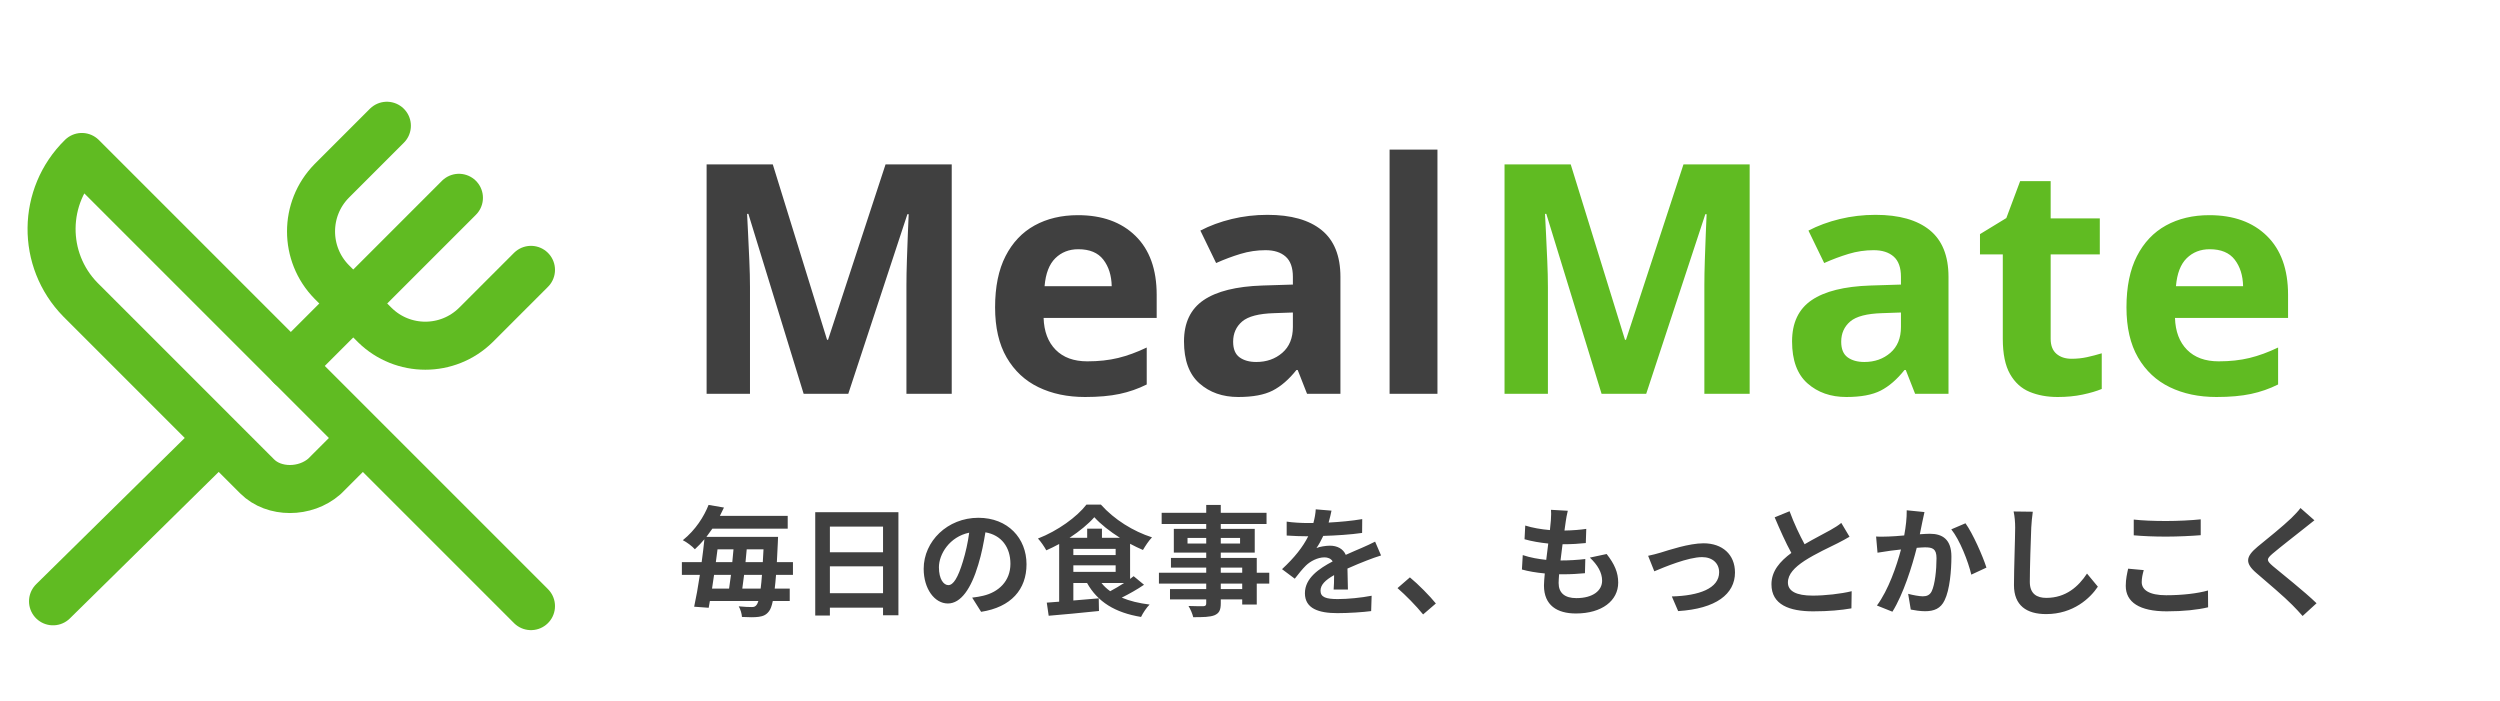
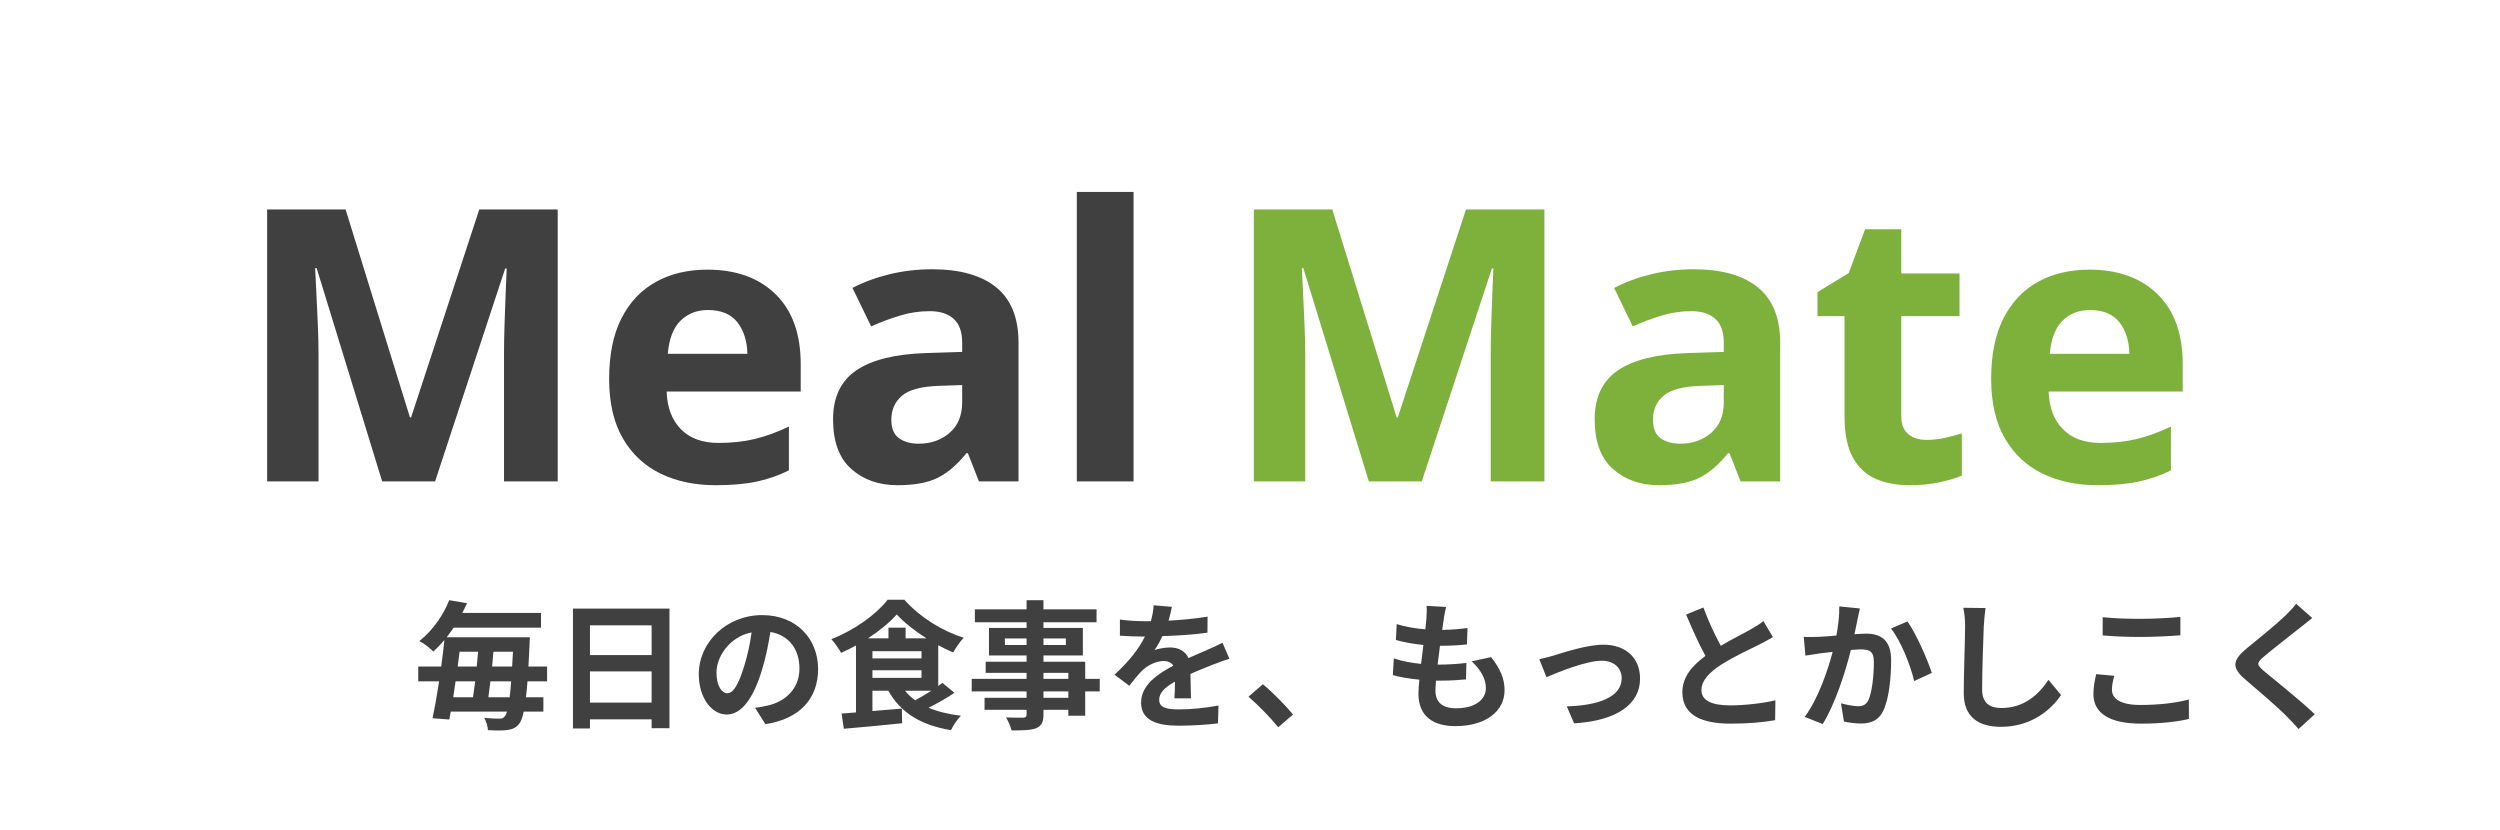
- <svg xmlns="http://www.w3.org/2000/svg" width="1930" height="541" xml:space="preserve" overflow="hidden">
-   <g transform="translate(-1782 -760)">
+ <svg xmlns="http://www.w3.org/2000/svg" width="1989" height="660" xml:space="preserve" overflow="hidden">
+   <g transform="translate(-247 -728)">
    <g>
-       <text fill="#404040" fill-opacity="1" font-family="Yu Gothic,Yu Gothic_MSFontService,sans-serif" font-style="normal" font-variant="normal" font-weight="700" font-stretch="normal" font-size="248" text-anchor="start" direction="ltr" writing-mode="lr-tb" unicode-bidi="normal" text-decoration="none" transform="matrix(1 0 0 1 2305.19 1064)">Meal</text>
-       <text fill="#60BB22" fill-opacity="1" font-family="Yu Gothic,Yu Gothic_MSFontService,sans-serif" font-style="normal" font-variant="normal" font-weight="700" font-stretch="normal" font-size="248" text-anchor="start" direction="ltr" writing-mode="lr-tb" unicode-bidi="normal" text-decoration="none" transform="matrix(1 0 0 1 2921.19 1064)">Mate</text>
-       <text fill="#404040" fill-opacity="1" font-family="MS Gothic,MS Gothic_MSFontService,sans-serif" font-style="normal" font-variant="normal" font-weight="700" font-stretch="normal" font-size="92" text-anchor="start" direction="ltr" writing-mode="lr-tb" unicode-bidi="normal" text-decoration="none" transform="matrix(1 0 0 1 2305.19 1228)">毎日の食事を、もっとかしこく</text>
-       <g>
-         <g>
-           <g>
-             <path d="M296.667 37.083 254.021 79.729C232.82 101.359 232.82 135.975 254.021 157.604L287.396 190.979C309.025 212.18 343.642 212.18 365.271 190.979L407.916 148.333" stroke="#60BB22" stroke-width="37.083" stroke-linecap="round" stroke-linejoin="round" stroke-miterlimit="4" stroke-opacity="1" fill="none" fill-rule="nonzero" transform="matrix(1 0 0 1 1784 820)" />
-             <path d="M278.125 278.125 61.188 61.188C30.467 91.288 29.963 140.593 60.064 171.314 60.434 171.692 60.809 172.067 61.188 172.437L196.542 307.792C209.521 320.771 233.625 320.771 248.458 307.792L278.125 278.125ZM278.125 278.125 407.916 407.916" stroke="#60BB22" stroke-width="37.083" stroke-linecap="round" stroke-linejoin="round" stroke-miterlimit="4" stroke-opacity="1" fill="none" fill-rule="nonzero" transform="matrix(1 0 0 1 1784 820)" />
-             <path d="M38.938 404.208 157.604 287.396" stroke="#60BB22" stroke-width="37.083" stroke-linecap="round" stroke-linejoin="round" stroke-miterlimit="4" stroke-opacity="1" fill="none" fill-rule="nonzero" transform="matrix(1 0 0 1 1784 820)" />
-             <path d="M352.292 92.708 222.5 222.5" stroke="#60BB22" stroke-width="37.083" stroke-linecap="round" stroke-linejoin="round" stroke-miterlimit="4" stroke-opacity="1" fill="none" fill-rule="nonzero" transform="matrix(1 0 0 1 1784 820)" />
-           </g>
-         </g>
-       </g>
+       <text fill="#404040" fill-opacity="1" font-family="Hiragino Kaku Gothic Pro W6,Hiragino Kaku Gothic Pro W6_MSFontService,sans-serif" font-style="normal" font-variant="normal" font-weight="600" font-stretch="normal" font-size="303" text-anchor="start" direction="ltr" writing-mode="lr-tb" unicode-bidi="normal" text-decoration="none" transform="matrix(1 0 0 1 432.265 1111)">Meal</text>
+       <text fill="#7EB13C" fill-opacity="1" font-family="Hiragino Kaku Gothic Pro W6,Hiragino Kaku Gothic Pro W6_MSFontService,sans-serif" font-style="normal" font-variant="normal" font-weight="600" font-stretch="normal" font-size="303" text-anchor="start" direction="ltr" writing-mode="lr-tb" unicode-bidi="normal" text-decoration="none" transform="matrix(1 0 0 1 1217.28 1111)">Mate</text>
+       <text fill="#404040" fill-opacity="1" font-family="MS PGothic,MS PGothic_MSFontService,sans-serif" font-style="normal" font-variant="normal" font-weight="700" font-stretch="normal" font-size="110" text-anchor="start" direction="ltr" writing-mode="lr-tb" unicode-bidi="normal" text-decoration="none" transform="matrix(1 0 0 1 575.906 1299)">毎日の食事を、もっとかしこく</text>
    </g>
  </g>
</svg>
